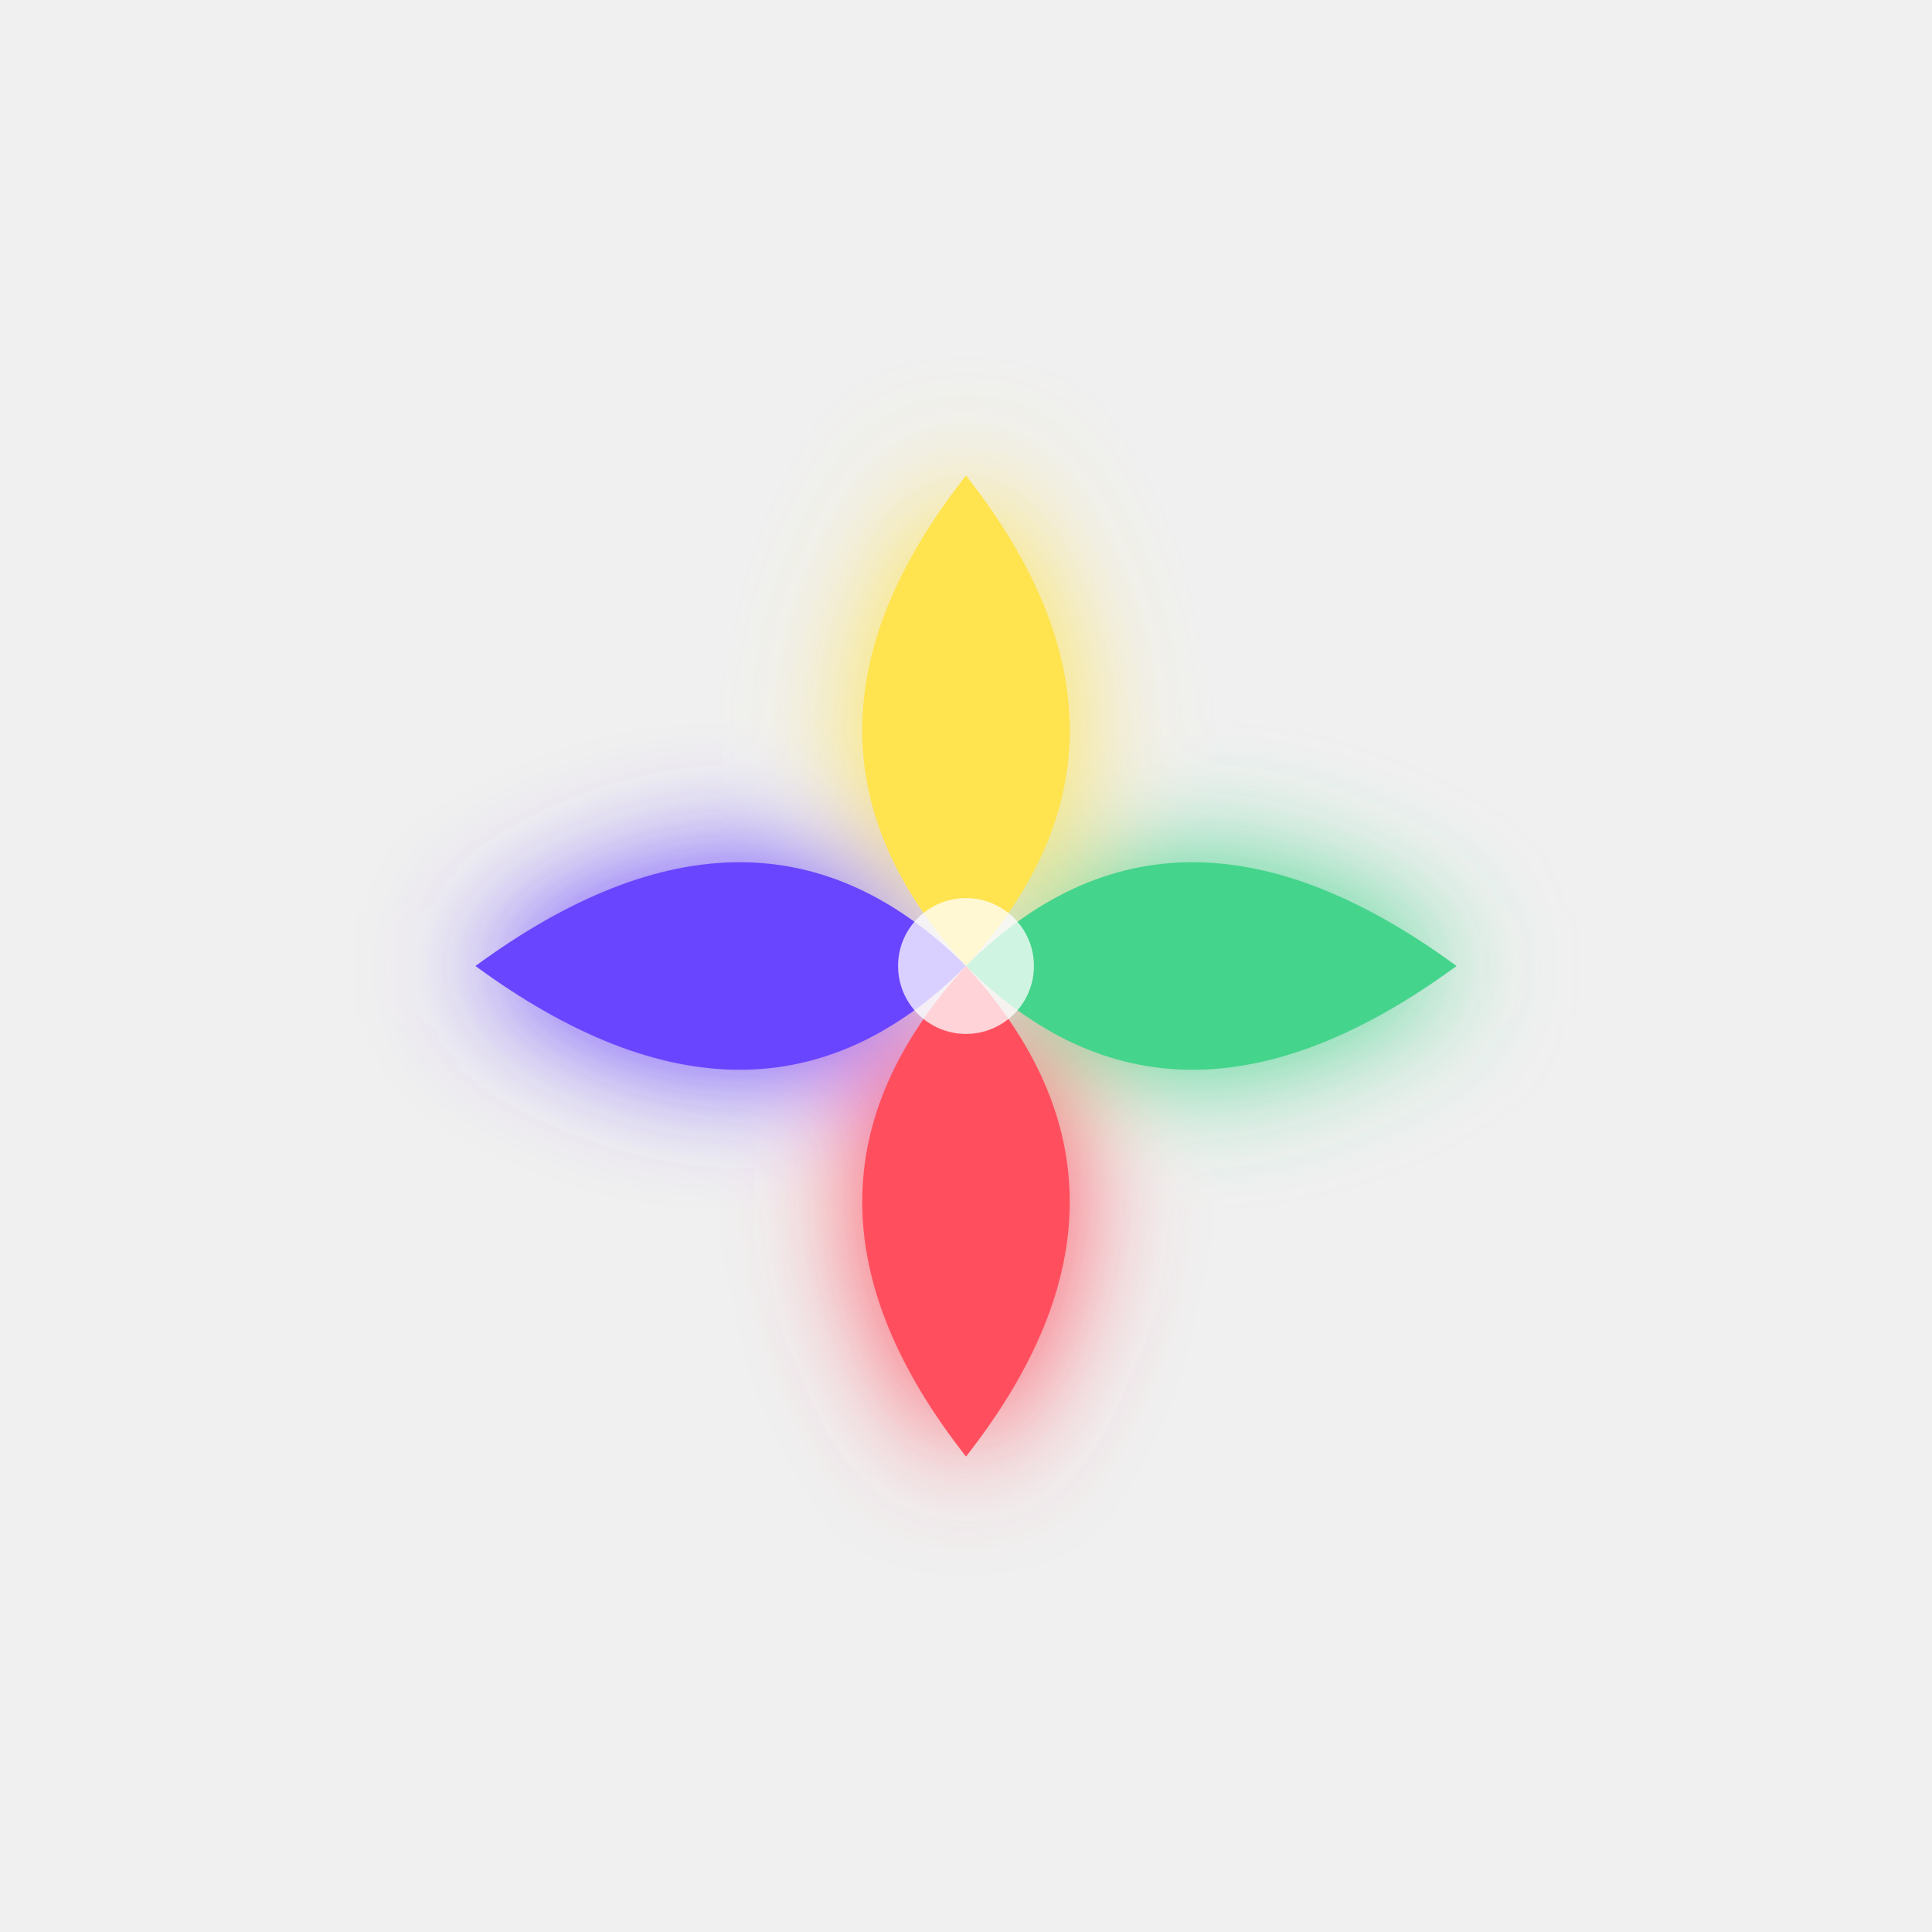
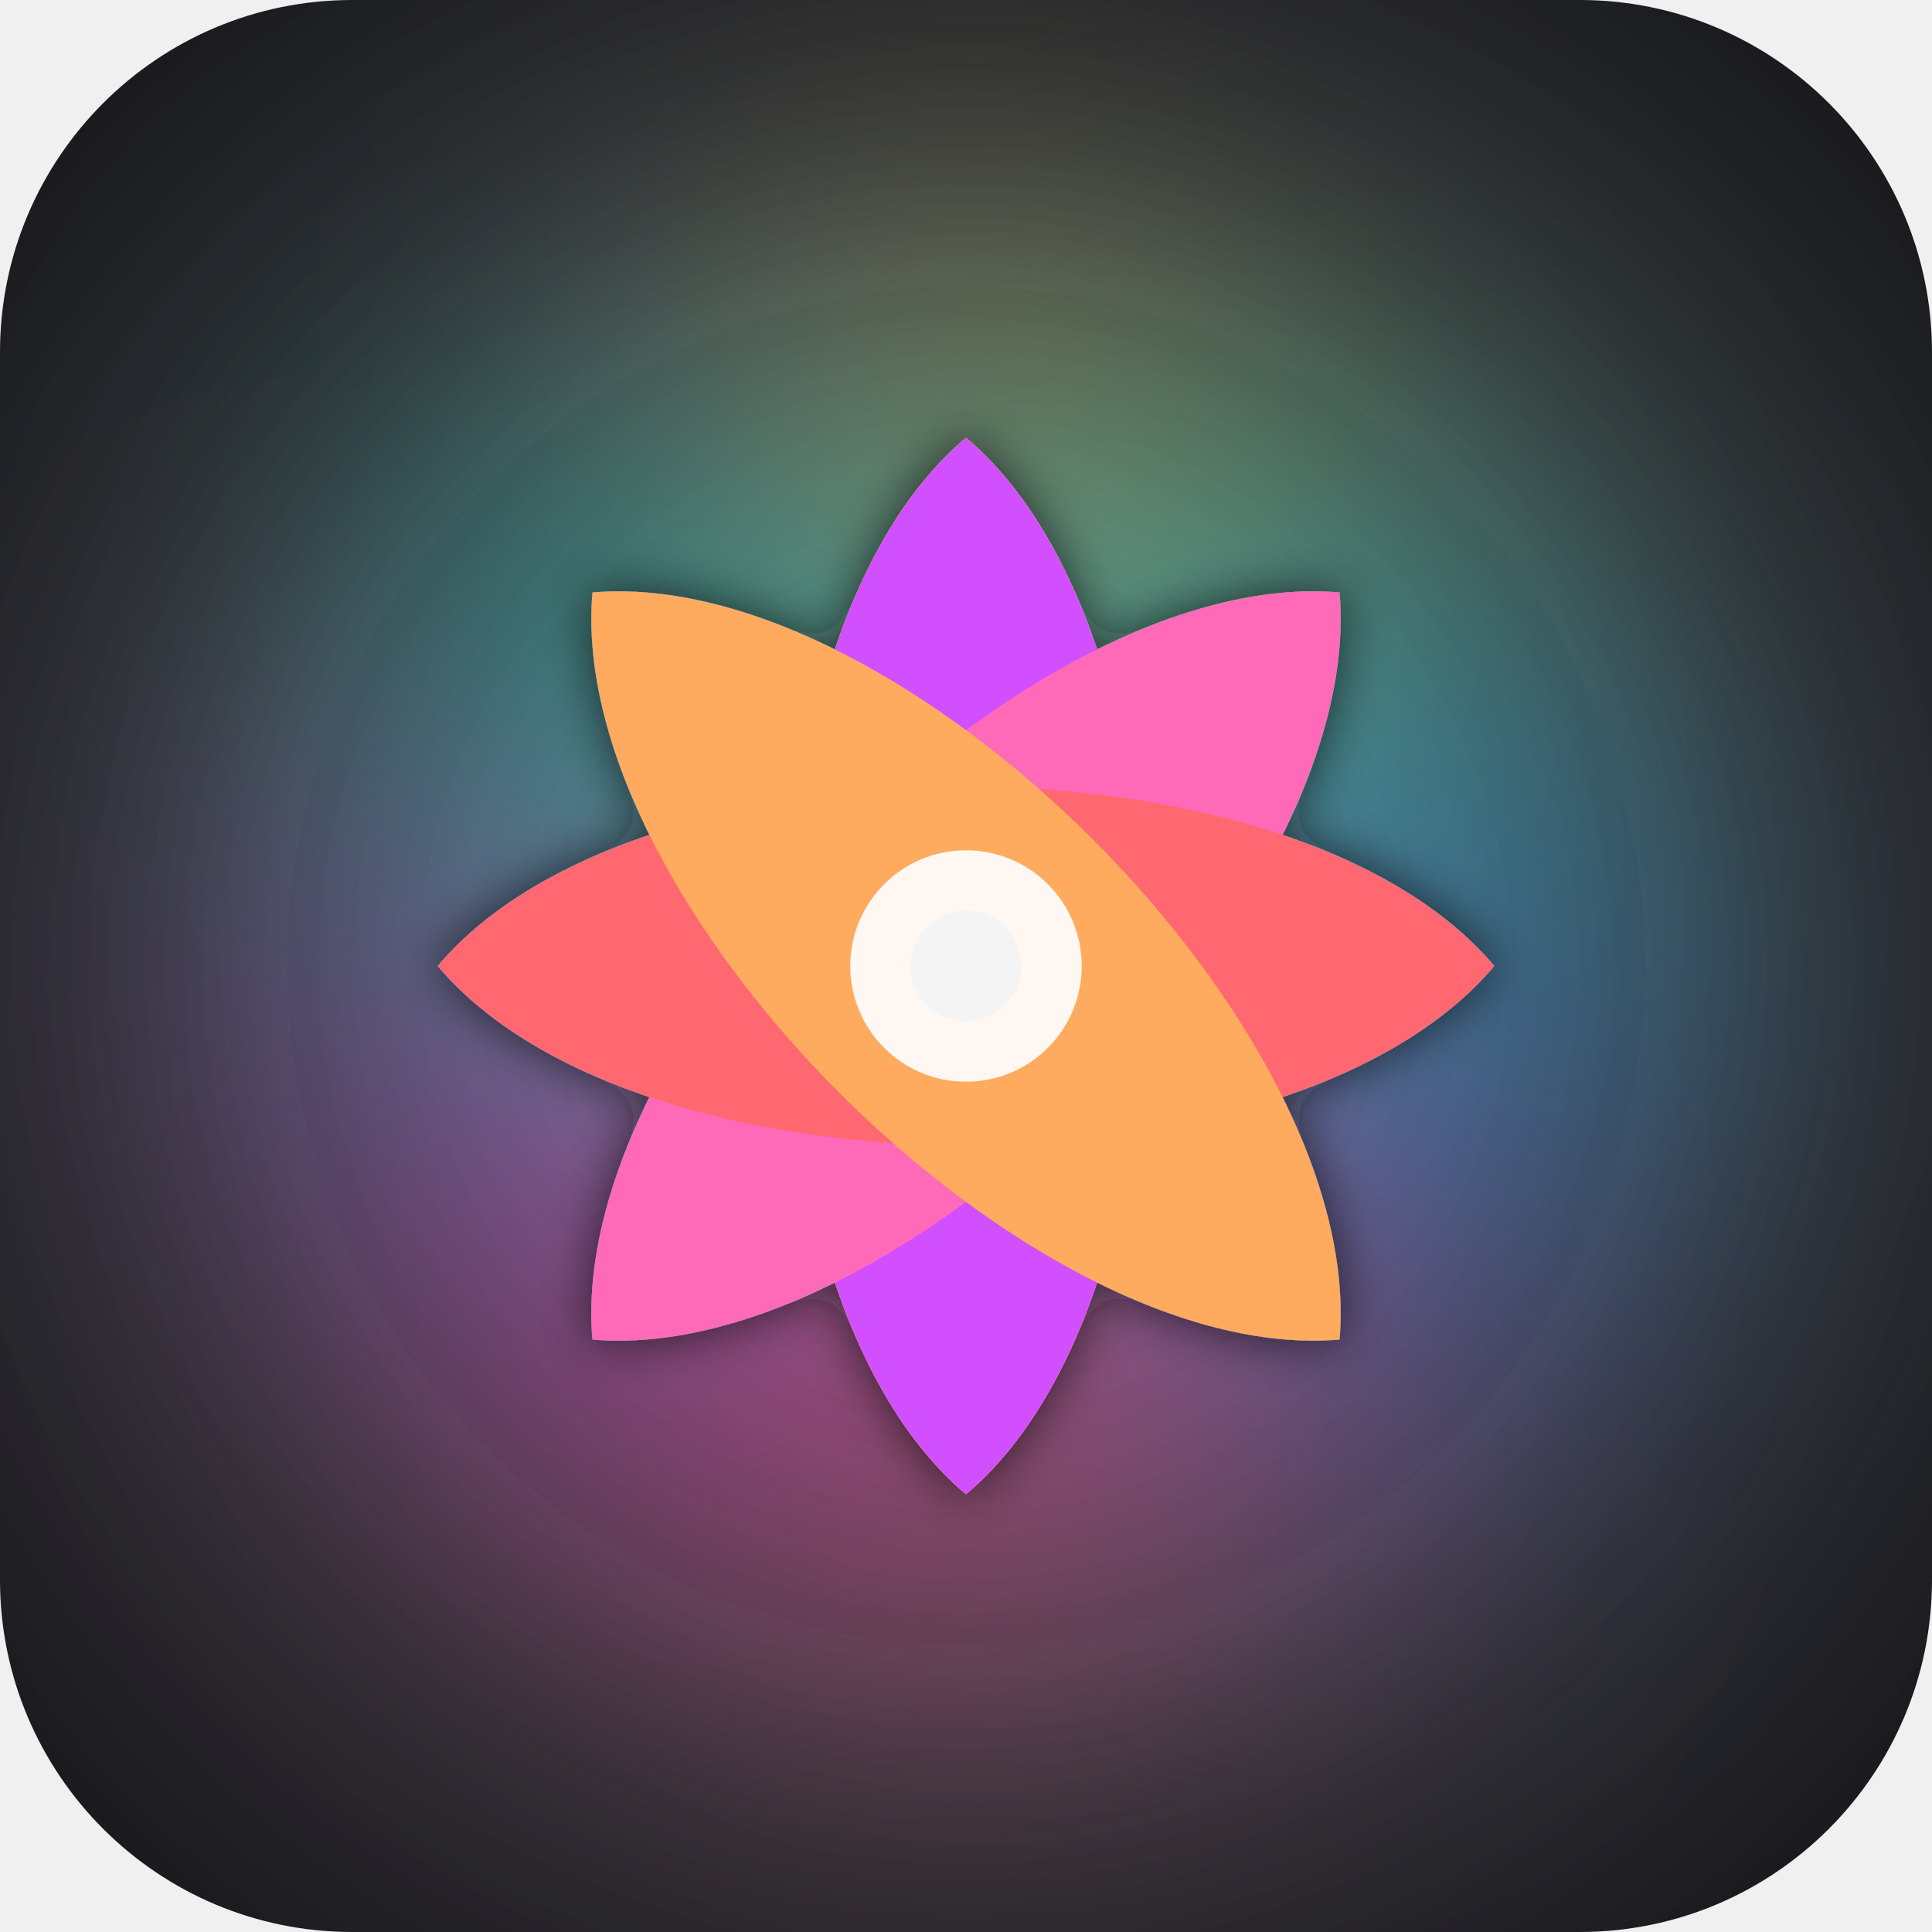
- <svg xmlns="http://www.w3.org/2000/svg" width="512" height="512" viewBox="0 0 512 512">
+ <svg xmlns="http://www.w3.org/2000/svg" width="768" height="768" viewBox="0 0 768 768">
  <defs>
-     <filter id="glow" x="-70%" y="-70%" width="240%" height="240%">
-       <feGaussianBlur stdDeviation="16" result="blur" />
-       <feMerge>
-         <feMergeNode in="blur" />
-         <feMergeNode in="SourceGraphic" />
-       </feMerge>
+     <radialGradient id="bg-gradient" cx="50%" cy="50%" r="65%">
+       <stop offset="0%" stop-color="#4b4b4f" />
+       <stop offset="55%" stop-color="#36363a" />
+       <stop offset="100%" stop-color="#18181c" />
+     </radialGradient>
+     <radialGradient id="center-halo" cx="50%" cy="50%" r="50%">
+       <stop offset="0%" stop-color="#2f2f2f" stop-opacity="0.9" />
+       <stop offset="100%" stop-color="#000000" stop-opacity="0.1" />
+     </radialGradient>
+     <filter id="halo-blur" x="-150%" y="-150%" width="400%" height="400%">
+       <feGaussianBlur stdDeviation="80" />
    </filter>
+     <filter id="petal-glow" x="-40%" y="-40%" width="180%" height="180%">
+       <feDropShadow dx="0" dy="0" stdDeviation="10" flood-color="#0f0f12" flood-opacity="0.65" />
+     </filter>
+     <path id="petal" d="M0 -210 C95 -130 95 130 0 210 C-95 130 -95 -130 0 -210Z" />
+     <linearGradient id="petal-yellow" x1="0" y1="-210" x2="0" y2="210">
+       <stop offset="0%" stop-color="#ffef6e" />
+       <stop offset="100%" stop-color="#ffca2e" />
+     </linearGradient>
+     <linearGradient id="petal-green" x1="0" y1="-210" x2="0" y2="210">
+       <stop offset="0%" stop-color="#90ff9d" />
+       <stop offset="100%" stop-color="#00b488" />
+     </linearGradient>
+     <linearGradient id="petal-teal" x1="0" y1="-210" x2="0" y2="210">
+       <stop offset="0%" stop-color="#86f8ff" />
+       <stop offset="100%" stop-color="#06a9ff" />
+     </linearGradient>
+     <linearGradient id="petal-blue" x1="0" y1="-210" x2="0" y2="210">
+       <stop offset="0%" stop-color="#7dd1ff" />
+       <stop offset="100%" stop-color="#2e57ff" />
+     </linearGradient>
+     <linearGradient id="petal-violet" x1="0" y1="-210" x2="0" y2="210">
+       <stop offset="0%" stop-color="#f875ff" />
+       <stop offset="100%" stop-color="#ad2aff" />
+     </linearGradient>
+     <linearGradient id="petal-pink" x1="0" y1="-210" x2="0" y2="210">
+       <stop offset="0%" stop-color="#ff99d1" />
+       <stop offset="100%" stop-color="#ff3ca0" />
+     </linearGradient>
+     <linearGradient id="petal-red" x1="0" y1="-210" x2="0" y2="210">
+       <stop offset="0%" stop-color="#ff9a8a" />
+       <stop offset="100%" stop-color="#ff3456" />
+     </linearGradient>
+     <linearGradient id="petal-orange" x1="0" y1="-210" x2="0" y2="210">
+       <stop offset="0%" stop-color="#ffd895" />
+       <stop offset="100%" stop-color="#ff7e29" />
+     </linearGradient>
  </defs>
-   <g filter="url(#glow)" transform="translate(256 256)">
-     <path d="M0 -130 Q55 -60 0 0 Q-55 -60 0 -130Z" fill="#ffe34f" />
-     <path d="M92 -92 Q50 -50 0 0 Q50 -50 92 -92Z" fill="#ffb02e" />
-     <path d="M130 0 Q55 -55 0 0 Q55 55 130 0Z" fill="#45d48c" />
-     <path d="M92 92 Q50 50 0 0 Q50 50 92 92Z" fill="#0fb2ff" />
-     <path d="M0 130 Q55 60 0 0 Q-55 60 0 130Z" fill="#ff4f5e" />
-     <path d="M-92 92 Q-50 50 0 0 Q-50 50 -92 92Z" fill="#ff66b8" />
-     <path d="M-130 0 Q-55 55 0 0 Q-55 -55 -130 0Z" fill="#6b45ff" />
-     <path d="M-92 -92 Q-50 -50 0 0 Q-50 -50 -92 -92Z" fill="#06d0c7" />
-     <circle r="18" fill="#ffffff" opacity="0.75" />
+   <rect width="768" height="768" rx="140" fill="url(#bg-gradient)" />
+   <circle cx="384" cy="384" r="270" fill="url(#center-halo)" opacity="0.65" />
+   <g transform="translate(384 384)">
+     <g opacity="0.55" filter="url(#halo-blur)">
+       <circle cx="0" cy="-160" r="120" fill="#ffe458" />
+       <circle cx="110" cy="-110" r="120" fill="#66ffb5" />
+       <circle cx="160" cy="0" r="120" fill="#36c6ff" />
+       <circle cx="110" cy="110" r="120" fill="#4e7dff" />
+       <circle cx="0" cy="160" r="120" fill="#ff6a9d" />
+       <circle cx="-110" cy="110" r="120" fill="#ff52c3" />
+       <circle cx="-160" cy="0" r="120" fill="#b26bff" />
+       <circle cx="-110" cy="-110" r="120" fill="#00ddd0" />
+     </g>
+     <g filter="url(#petal-glow)">
+       <use href="#petal" fill="url(#petal-yellow)" />
+       <use href="#petal" fill="url(#petal-green)" transform="rotate(45)" />
+       <use href="#petal" fill="url(#petal-teal)" transform="rotate(90)" />
+       <use href="#petal" fill="url(#petal-blue)" transform="rotate(135)" />
+       <use href="#petal" fill="url(#petal-violet)" transform="rotate(180)" />
+       <use href="#petal" fill="url(#petal-pink)" transform="rotate(225)" />
+       <use href="#petal" fill="url(#petal-red)" transform="rotate(270)" />
+       <use href="#petal" fill="url(#petal-orange)" transform="rotate(315)" />
+     </g>
+     <circle r="46" fill="#ffffff" opacity="0.92" />
+     <circle r="22" fill="#f4f4f4" />
  </g>
</svg>
